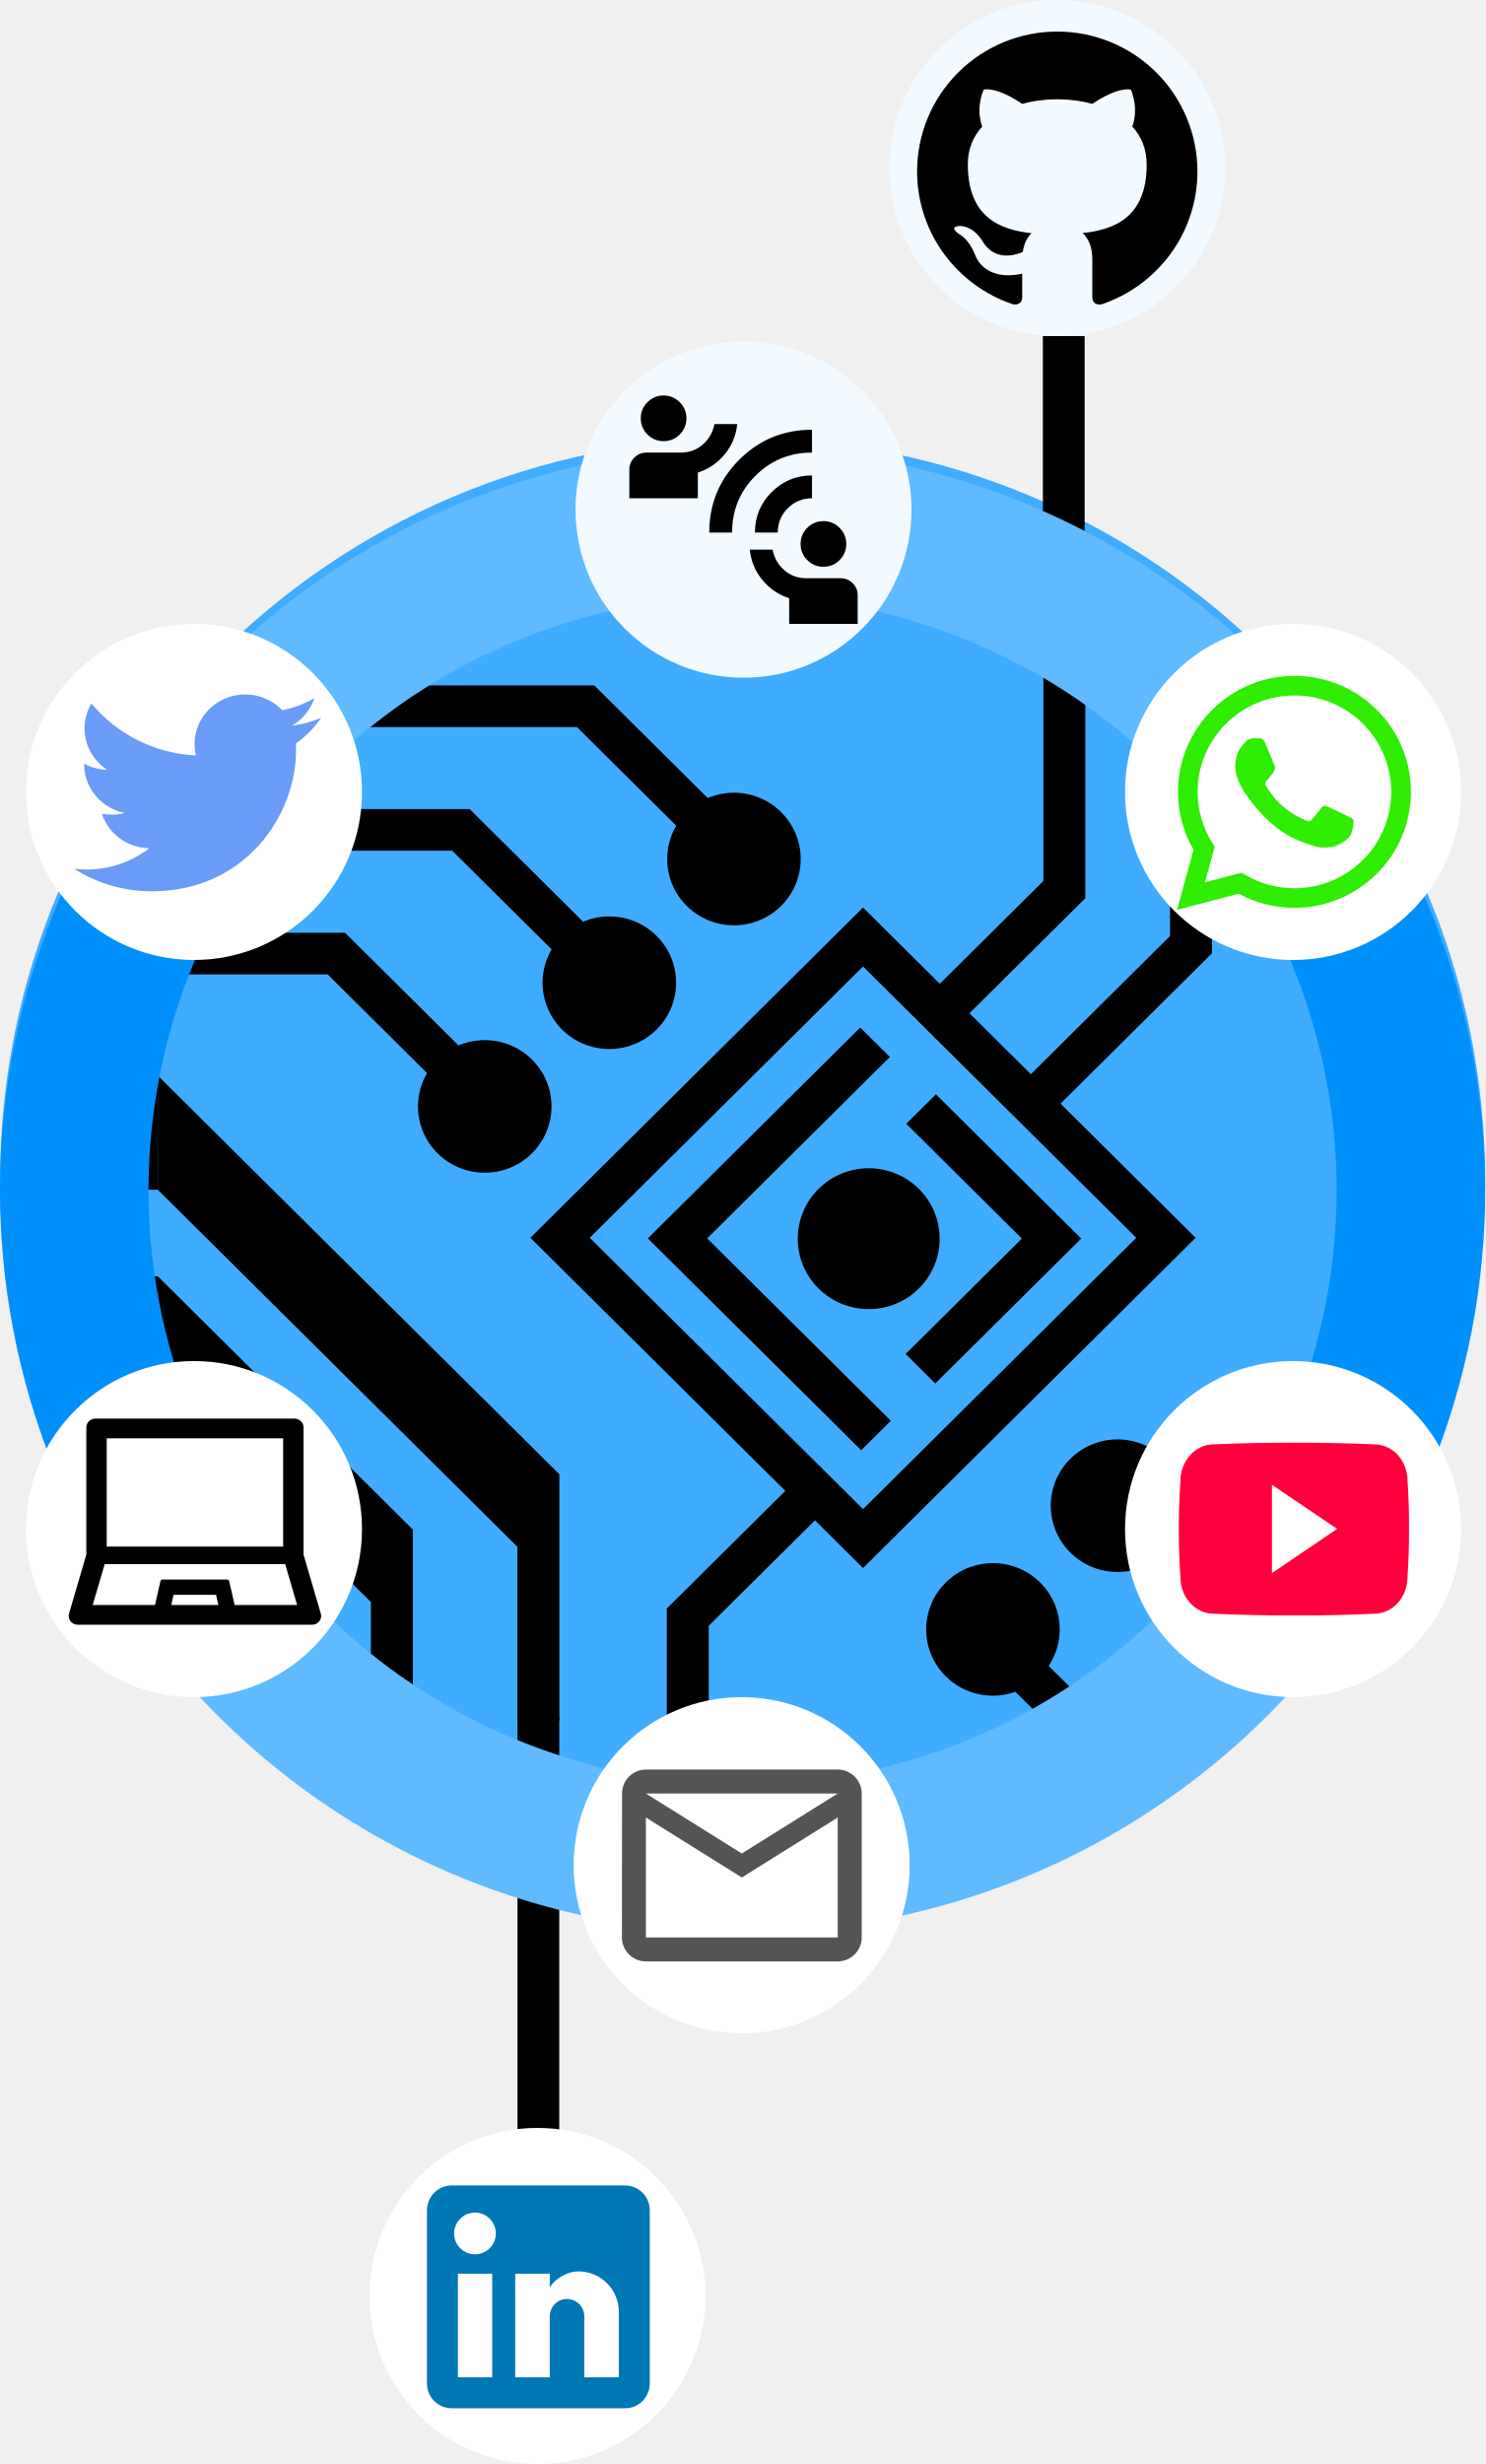
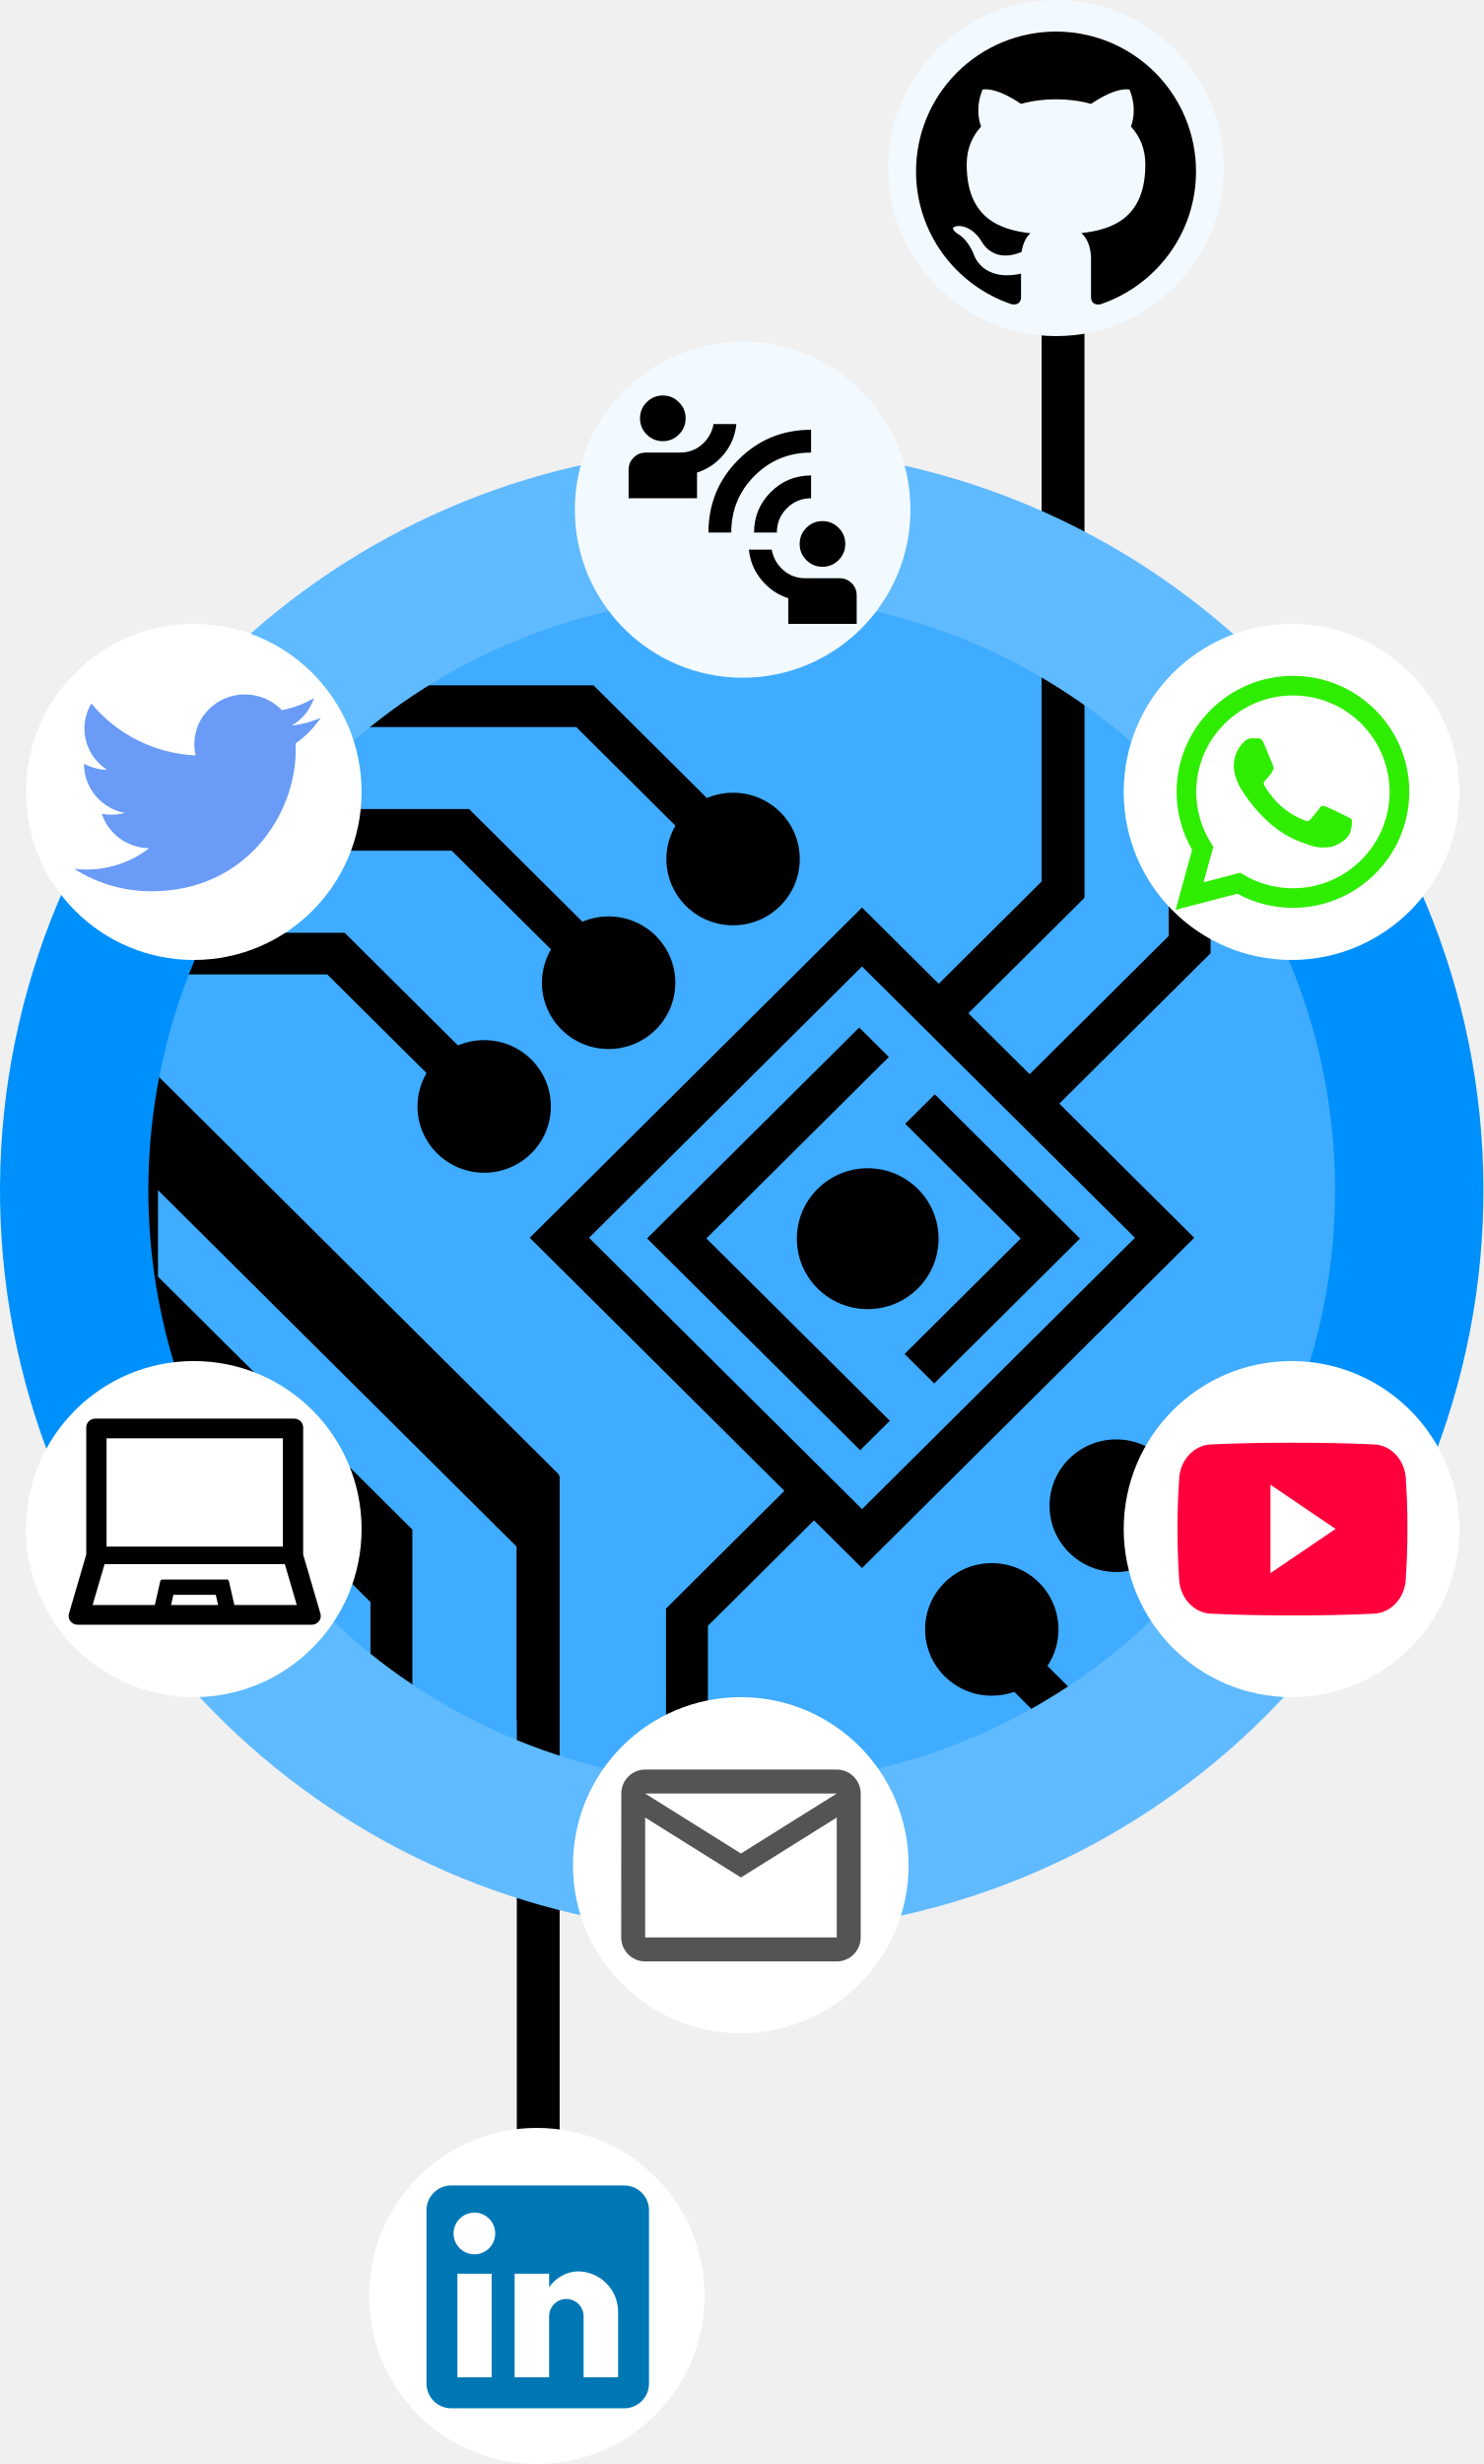
- <svg xmlns="http://www.w3.org/2000/svg" width="800" height="1327" viewBox="0 0 800 1327" fill="none">
-   <circle cx="400" cy="636" r="400" fill="#3FACFF" />
-   <path d="M562.026 356V474.445L506.243 529.821L464.876 488.755L456.884 496.692L285.697 666.621L423.006 802.921L359.167 866.29L359.17 926.701H381.774V875.586L438.99 818.79L464.876 844.486L644.049 666.622L571.271 594.379L652.857 513.386V356H630.253V504.092L555.286 578.51L522.225 545.69L584.629 483.741V356H562.026ZM84.996 369.098V391.537H310.722L364.253 444.676C361.051 450.123 359.368 456.318 359.376 462.625C359.376 482.344 375.478 498.331 395.34 498.331C415.202 498.331 431.305 482.344 431.305 462.626C431.305 442.909 415.202 426.927 395.34 426.927C390.329 426.927 385.557 427.947 381.221 429.787L320.087 369.1H84.996V369.098ZM84.996 435.715V458.158L243.61 458.161L297.141 511.3C293.938 516.747 292.254 522.942 292.26 529.248C292.26 548.965 308.363 564.95 328.225 564.95C348.087 564.95 364.191 548.965 364.191 529.248C364.191 509.532 348.088 493.546 328.226 493.546C323.214 493.546 318.443 494.566 314.108 496.406L252.973 435.719H84.999L84.996 435.715ZM185.862 502.337L84.997 502.339V524.782L176.501 524.778L230.032 577.924C226.83 583.371 225.146 589.565 225.154 595.871C225.154 615.588 241.256 631.574 261.118 631.574C280.981 631.574 297.081 615.588 297.081 595.87C297.081 576.153 280.981 560.166 261.118 560.166C256.104 560.166 251.332 561.187 246.996 563.028L185.862 502.337ZM464.876 520.492L612.081 666.623L464.876 812.746L317.669 666.623L464.876 520.495V520.492ZM463.359 553.379L348.959 666.942L463.889 781.034L479.874 765.167L380.93 666.943L479.346 569.245L463.359 553.379ZM84.999 579.266V640.754L278.697 833.034V926.701H301.305V793.985L84.999 579.266ZM504.148 589.349L488.166 605.216L550.438 667.034L487.815 729.198L503.804 745.066L582.409 667.034L504.151 589.347L504.148 589.349ZM467.944 629.166C446.835 629.166 429.729 646.154 429.729 667.104C429.729 688.051 446.837 705.036 467.941 705.036C489.049 705.036 506.157 688.051 506.157 667.104C506.157 646.15 489.049 629.165 467.942 629.165L467.944 629.166ZM84.996 687.361V748.849L199.773 862.779V926.7H222.379V823.733L84.999 687.361H84.996ZM601.966 775.203C582.104 775.203 566.001 791.187 566.001 810.904C566.001 830.621 582.104 846.609 601.966 846.609C606.797 846.609 611.403 845.656 615.611 843.941L659.907 887.908L659.907 856.175L632.809 829.277C636.171 823.731 637.943 817.378 637.934 810.905C637.934 791.189 621.829 775.204 601.966 775.204V775.203ZM84.996 796.44L84.996 857.931L122.85 895.504L122.848 926.702H145.453L145.461 856.462L84.996 796.44ZM534.86 841.824C514.998 841.824 498.894 857.809 498.894 877.527C498.894 897.244 514.995 913.226 534.859 913.226C539.109 913.226 543.184 912.491 546.968 911.149L562.638 926.699H594.609L564.876 897.186C568.764 891.356 570.833 884.517 570.824 877.526C570.824 857.807 554.721 841.822 534.859 841.822L534.86 841.824Z" fill="black" />
-   <path d="M290 1150V925" stroke="black" stroke-width="22.5" />
-   <path d="M573 291V181" stroke="black" stroke-width="22.5" />
-   <rect x="76" y="579.75" width="9" height="61" fill="black" />
-   <rect x="76" y="687.36" width="9" height="24" fill="black" />
-   <path d="M718.012 398.371C658.979 320.998 573.762 267.8 478.325 248.743L462.66 327.195C539.01 342.44 607.183 384.998 654.409 446.897L718.012 398.371Z" fill="#5FBAFF" />
-   <path d="M319.107 249.265C223.796 268.946 138.93 322.701 80.406 400.46L144.325 448.568C191.144 386.361 259.037 343.357 335.286 327.612L319.107 249.265Z" fill="#5FBAFF" />
-   <path d="M25.882 782.547C-11.659 683.325 -8.246 573.253 35.369 476.548L108.296 509.438C73.403 586.803 70.673 674.86 100.705 754.237L25.882 782.547Z" fill="#0090FC" />
-   <path d="M318.15 1032.54C222.921 1012.63 138.211 958.697 79.878 880.837L143.902 832.87C190.569 895.158 258.337 938.303 334.52 954.229L318.15 1032.54Z" fill="#5FBAFF" />
-   <path d="M695.624 910.456C630.266 982.161 541.074 1027.67 444.659 1038.5L435.727 958.999C512.859 950.333 584.213 913.929 636.499 856.565L695.624 910.456Z" fill="#5FBAFF" />
-   <path d="M765.043 477.465C808.415 574.28 811.551 684.36 773.761 783.488L699.009 754.99C729.241 675.688 726.732 587.624 692.034 510.172L765.043 477.465Z" fill="#0090FC" />
-   <circle cx="400.5" cy="274.5" r="90.5" fill="#F2F9FF" />
-   <path d="M382.05 286.8C382.05 271.425 387.431 258.356 398.194 247.594C408.956 236.831 422.025 231.45 437.4 231.45V243.75C425.408 243.75 415.235 247.926 406.884 256.278C398.528 264.633 394.35 274.808 394.35 286.8H382.05ZM406.65 286.8C406.65 278.293 409.649 271.04 415.647 265.041C421.642 259.047 428.893 256.05 437.4 256.05V268.35C432.275 268.35 427.919 270.144 424.331 273.731C420.744 277.319 418.95 281.675 418.95 286.8H406.65ZM357.45 237.6C354.068 237.6 351.171 236.395 348.76 233.984C346.353 231.577 345.15 228.683 345.15 225.3C345.15 221.918 346.353 219.021 348.76 216.61C351.171 214.203 354.068 213 357.45 213C360.833 213 363.727 214.203 366.134 216.61C368.545 219.021 369.75 221.918 369.75 225.3C369.75 228.683 368.545 231.577 366.134 233.984C363.727 236.395 360.833 237.6 357.45 237.6ZM339 268.35V252.975C339 250.413 339.898 248.235 341.694 246.444C343.485 244.648 345.663 243.75 348.225 243.75H366.675C371.288 243.75 375.26 242.288 378.594 239.365C381.923 236.446 383.997 232.783 384.817 228.375H397.117C396.502 234.525 394.248 239.958 390.353 244.673C386.458 249.388 381.64 252.668 375.9 254.513V268.35H339ZM443.55 305.25C440.168 305.25 437.271 304.047 434.86 301.64C432.453 299.229 431.25 296.333 431.25 292.95C431.25 289.568 432.453 286.671 434.86 284.26C437.271 281.853 440.168 280.65 443.55 280.65C446.933 280.65 449.829 281.853 452.24 284.26C454.647 286.671 455.85 289.568 455.85 292.95C455.85 296.333 454.647 299.229 452.24 301.64C449.829 304.047 446.933 305.25 443.55 305.25ZM425.1 336V322.163C419.36 320.318 414.542 317.037 410.647 312.322C406.752 307.607 404.498 302.175 403.883 296.025H416.183C417.003 300.433 419.077 304.098 422.406 307.021C425.74 309.94 429.713 311.4 434.325 311.4H452.775C455.338 311.4 457.515 312.298 459.306 314.094C461.102 315.885 462 318.063 462 320.625V336H425.1Z" fill="black" />
-   <circle cx="104.5" cy="426.5" r="90.5" fill="white" />
-   <path d="M173 386.56C168.011 388.719 162.732 390.142 157.331 390.783C163.007 387.472 167.276 382.211 169.337 375.987C163.97 379.114 158.108 381.307 152.003 382.474C149.432 379.79 146.339 377.654 142.914 376.198C139.489 374.741 135.802 373.993 132.078 374C116.999 374 104.796 385.98 104.796 400.748C104.785 402.802 105.022 404.851 105.5 406.849C94.687 406.344 84.099 403.596 74.414 398.781C64.728 393.966 56.158 387.19 49.252 378.886C46.829 382.955 45.548 387.598 45.542 392.329C45.542 401.604 50.399 409.802 57.733 414.606C53.388 414.503 49.132 413.357 45.325 411.265V411.597C45.325 424.571 54.746 435.364 67.215 437.821C64.87 438.443 62.454 438.759 60.028 438.759C58.306 438.762 56.588 438.596 54.899 438.262C58.365 448.89 68.454 456.619 80.404 456.84C70.694 464.295 58.771 468.325 46.511 468.295C44.335 468.292 42.161 468.163 40 467.909C52.472 475.843 66.97 480.04 81.767 480C132.019 480 159.473 439.228 159.473 403.868C159.473 402.708 159.442 401.549 159.387 400.417C164.715 396.641 169.325 391.948 173 386.56Z" fill="#699BF7" />
-   <circle cx="104.5" cy="823.501" r="90.5" fill="white" />
-   <path d="M172.708 868.669L163.492 837.214V768.725C163.492 766.112 161.314 764.001 158.618 764.001H51.382C48.686 764.001 46.508 766.112 46.508 768.725V837.214L37.292 868.669C36.15 871.754 38.496 875.001 41.877 875.001H168.123C171.504 875.001 173.85 871.754 172.708 868.669ZM57.475 774.629H152.525V832.933H57.475V774.629ZM92.251 864.374L93.484 858.912H116.379L117.612 864.374H92.251ZM126.371 864.374L123.462 851.576C123.34 851.03 122.837 850.646 122.273 850.646H87.605C87.026 850.646 86.538 851.03 86.417 851.576L83.507 864.374H49.95L56.394 842.38H153.606L160.05 864.374H126.371Z" fill="black" />
-   <circle cx="399.5" cy="1004.5" r="90.5" fill="white" />
-   <path d="M451.25 953.001H347.917C340.812 953.001 335.065 958.814 335.065 965.918L335 1043.42C335 1050.52 340.812 1056.33 347.917 1056.33H451.25C458.354 1056.33 464.167 1050.52 464.167 1043.42V965.918C464.167 958.814 458.354 953.001 451.25 953.001ZM451.25 1043.42H347.917V978.835L399.583 1011.13L451.25 978.835V1043.42ZM399.583 998.21L347.917 965.918H451.25L399.583 998.21Z" fill="black" fill-opacity="0.67" />
-   <circle cx="696.5" cy="823.501" r="90.5" fill="white" />
-   <path d="M758.203 797.536C758.203 786.638 750.186 777.871 740.279 777.871C726.86 777.243 713.175 777.001 699.189 777.001H694.829C680.878 777.001 667.168 777.243 653.749 777.873C643.867 777.873 635.849 786.688 635.849 797.587C635.244 806.206 634.987 814.827 635.001 823.449C634.977 832.071 635.252 840.7 635.825 849.338C635.825 860.236 643.842 869.076 653.725 869.076C667.822 869.73 682.282 870.02 696.985 869.996C711.712 870.045 726.132 869.738 740.245 869.076C750.152 869.076 758.169 860.236 758.169 849.338C758.751 840.692 759.017 832.071 758.993 823.425C759.048 814.803 758.785 806.174 758.203 797.536ZM685.141 847.207V799.618L720.262 823.401L685.141 847.207Z" fill="#FF003D" />
-   <circle cx="696.5" cy="426.5" r="90.5" fill="white" />
-   <path fill-rule="evenodd" clip-rule="evenodd" d="M741.643 382.309C735.818 376.482 728.899 371.864 721.282 368.722C713.666 365.58 705.503 363.975 697.264 364C662.687 364 634.54 392.007 634.526 426.438C634.511 437.401 637.401 448.173 642.902 457.656L634 490L667.258 481.318C676.464 486.305 686.769 488.915 697.239 488.911H697.264C731.838 488.911 759.983 460.902 760 426.474C760.021 418.263 758.409 410.13 755.257 402.548C752.106 394.966 747.478 388.086 741.643 382.309ZM697.264 478.373H697.242C687.908 478.376 678.744 475.878 670.703 471.139L668.799 470.014L649.064 475.167L654.332 456.017L653.091 454.048C647.872 445.785 645.107 436.21 645.118 426.438C645.118 397.826 668.521 374.547 697.284 374.547C711.082 374.522 724.325 379.979 734.1 389.718C743.875 399.456 749.381 412.679 749.408 426.477C749.397 455.091 726.005 478.373 697.264 478.373ZM725.865 439.507C724.298 438.725 716.583 434.951 715.155 434.431C713.726 433.91 712.671 433.649 711.628 435.213C710.584 436.776 707.578 440.275 706.664 441.33C705.75 442.384 704.836 442.5 703.269 441.718C701.702 440.936 696.648 439.291 690.661 433.975C686 429.838 682.856 424.73 681.942 423.169C681.028 421.608 681.843 420.762 682.628 419.986C683.334 419.285 684.195 418.163 684.979 417.252C685.764 416.341 686.026 415.688 686.546 414.648C687.066 413.607 686.807 412.696 686.416 411.917C686.026 411.138 682.89 403.457 681.585 400.332C680.311 397.289 679.02 397.702 678.058 397.654C677.144 397.609 676.089 397.598 675.051 397.598C674.258 397.619 673.477 397.803 672.758 398.139C672.039 398.475 671.397 398.955 670.872 399.55C669.435 401.114 665.385 404.894 665.385 412.566C665.385 420.239 671.01 427.664 671.786 428.704C672.562 429.745 682.839 445.503 698.564 452.262C701.484 453.512 704.467 454.609 707.502 455.547C711.256 456.734 714.674 456.568 717.374 456.166C720.386 455.718 726.655 452.391 727.957 448.746C729.259 445.101 729.262 441.979 728.871 441.33C728.48 440.68 727.434 440.286 725.865 439.507Z" fill="#2FED00" />
-   <circle cx="289.5" cy="1236.5" r="90.5" fill="white" />
-   <path d="M336.667 1177C340.203 1177 343.594 1178.4 346.095 1180.91C348.595 1183.41 350 1186.8 350 1190.33V1283.67C350 1287.2 348.595 1290.59 346.095 1293.09C343.594 1295.6 340.203 1297 336.667 1297H243.333C239.797 1297 236.406 1295.6 233.905 1293.09C231.405 1290.59 230 1287.2 230 1283.67V1190.33C230 1186.8 231.405 1183.41 233.905 1180.91C236.406 1178.4 239.797 1177 243.333 1177H336.667ZM333.333 1280.33V1245C333.333 1239.24 331.044 1233.71 326.968 1229.63C322.892 1225.56 317.364 1223.27 311.6 1223.27C305.933 1223.27 299.333 1226.73 296.133 1231.93V1224.53H277.533V1280.33H296.133V1247.47C296.133 1242.33 300.267 1238.13 305.4 1238.13C307.875 1238.13 310.249 1239.12 312 1240.87C313.75 1242.62 314.733 1244.99 314.733 1247.47V1280.33H333.333ZM255.867 1214.07C258.837 1214.07 261.686 1212.89 263.786 1210.79C265.887 1208.69 267.067 1205.84 267.067 1202.87C267.067 1196.67 262.067 1191.6 255.867 1191.6C252.879 1191.6 250.013 1192.79 247.9 1194.9C245.787 1197.01 244.6 1199.88 244.6 1202.87C244.6 1209.07 249.667 1214.07 255.867 1214.07ZM265.133 1280.33V1224.53H246.667V1280.33H265.133Z" fill="#0077B5" />
-   <circle cx="569.5" cy="90.5" r="90.5" fill="#F2F9FF" />
-   <path d="M569.5 17C559.585 17 549.767 18.948 540.607 22.734C531.447 26.519 523.124 32.068 516.113 39.062C501.954 53.188 494 72.347 494 92.325C494 125.618 515.669 153.865 545.642 163.883C549.417 164.486 550.625 162.151 550.625 160.117V147.387C529.712 151.907 525.257 137.294 525.257 137.294C521.784 128.556 516.877 126.221 516.877 126.221C510.006 121.551 517.405 121.701 517.405 121.701C524.955 122.229 528.957 129.46 528.957 129.46C535.525 140.909 546.624 137.52 550.927 135.712C551.607 130.816 553.57 127.501 555.684 125.618C538.923 123.735 521.331 117.257 521.331 88.558C521.331 80.198 524.2 73.494 529.108 68.145C528.353 66.262 525.71 58.429 529.863 48.26C529.863 48.26 536.205 46.226 550.625 55.943C556.59 54.286 563.083 53.457 569.5 53.457C575.918 53.457 582.411 54.286 588.375 55.943C602.796 46.226 609.138 48.26 609.138 48.26C613.29 58.429 610.648 66.262 609.893 68.145C614.8 73.494 617.669 80.198 617.669 88.558C617.669 117.333 600.002 123.66 583.166 125.543C585.884 127.878 588.375 132.473 588.375 139.478V160.117C588.375 162.151 589.583 164.561 593.434 163.883C623.407 153.79 645 125.618 645 92.325C645 82.433 643.047 72.638 639.253 63.499C635.459 54.36 629.897 46.057 622.887 39.062C615.876 32.068 607.553 26.519 598.393 22.734C589.233 18.948 579.415 17 569.5 17Z" fill="black" />
+ <svg xmlns="http://www.w3.org/2000/svg" width="554" height="920" viewBox="0 0 554 920" fill="none">
+   <ellipse cx="287.5" cy="444" rx="238.5" ry="239" fill="#3FACFF" />
+   <path d="M389.203 246.812V328.929L350.573 367.321L321.927 338.85L316.392 344.353L197.845 462.164L292.932 556.66L248.724 600.593L248.725 642.476H264.379L264.379 607.038L304.001 567.661L321.927 585.477L446.004 462.165L395.606 412.079L452.104 355.927V246.812L436.45 246.812V349.484L384.536 401.077L361.641 378.323L404.856 335.375V246.812H389.203ZM58.86 255.893V271.45H215.175L252.245 308.291C250.028 312.067 248.862 316.362 248.868 320.734C248.868 334.406 260.019 345.489 273.773 345.489C287.528 345.489 298.679 334.406 298.679 320.735C298.679 307.066 287.528 295.985 273.773 295.985C270.303 295.985 266.998 296.693 263.996 297.968L221.66 255.894L58.86 255.894V255.893ZM58.86 302.078V317.638L168.7 317.64L205.77 354.481C203.552 358.257 202.386 362.552 202.39 366.924C202.39 380.594 213.541 391.676 227.296 391.676C241.051 391.676 252.202 380.594 252.202 366.924C252.202 353.255 241.051 342.172 227.297 342.172C223.826 342.172 220.522 342.879 217.52 344.155L175.184 302.081H58.861L58.86 302.078ZM128.71 348.267L58.861 348.268V363.827L122.227 363.825L159.297 400.671C157.08 404.447 155.914 408.741 155.919 413.113C155.919 426.783 167.07 437.866 180.825 437.866C194.579 437.866 205.728 426.783 205.728 413.113C205.728 399.443 194.579 388.359 180.825 388.359C177.352 388.359 174.048 389.067 171.045 390.343L128.71 348.267ZM321.927 360.854L423.866 462.165L321.927 563.471L219.986 462.165L321.927 360.855V360.854ZM320.876 383.654L241.654 462.386L321.243 541.485L332.313 530.485L263.794 462.387L331.947 394.654L320.876 383.654ZM58.861 401.601L58.861 444.23L192.998 577.537L192.998 642.476H208.654L208.654 550.464L58.861 401.601ZM349.122 408.591L338.055 419.592L381.178 462.45L337.812 505.548L348.885 516.549L403.318 462.45L349.125 408.59L349.122 408.591ZM324.051 436.197C309.434 436.197 297.587 447.974 297.587 462.498C297.587 477.021 309.435 488.797 324.049 488.797C338.667 488.797 350.514 477.021 350.514 462.498C350.514 447.972 338.667 436.196 324.05 436.196L324.051 436.197ZM58.86 476.543V519.172L138.343 598.159V642.475H153.997V571.089L58.861 476.543H58.86ZM416.861 537.443C403.107 537.443 391.956 548.525 391.956 562.194C391.956 575.864 403.107 586.948 416.861 586.948C420.207 586.948 423.397 586.287 426.31 585.099L456.986 615.58V593.58L438.22 574.932C440.549 571.087 441.776 566.683 441.77 562.195C441.77 548.526 430.617 537.443 416.861 537.443V537.443ZM58.86 552.166V594.798L85.074 620.847L85.072 642.476H100.727L100.732 593.779L58.86 552.166ZM370.391 583.631C356.636 583.631 345.484 594.713 345.484 608.383C345.484 622.053 356.634 633.133 370.39 633.133C373.333 633.133 376.155 632.624 378.775 631.693L389.627 642.474H411.767L391.177 622.013C393.869 617.971 395.302 613.23 395.296 608.383C395.296 594.711 384.145 583.629 370.39 583.629L370.391 583.631Z" fill="black" />
+   <rect x="193" y="551" width="16" height="250" fill="black" />
+   <rect x="389" y="57" width="16" height="278" fill="black" />
+   <rect x="51" y="402" width="8.095" height="42.5" fill="black" />
+   <rect x="54" y="444" width="5" height="41" fill="black" />
+   <path d="M497.223 276.188C456.343 222.545 397.331 185.664 331.24 172.452L320.392 226.842C373.264 237.411 420.474 266.917 453.178 309.831L497.223 276.188Z" fill="#5FBAFF" />
+   <path d="M220.982 172.814C154.979 186.459 96.209 223.726 55.681 277.636L99.945 310.989C132.367 267.861 179.383 238.047 232.185 227.131L220.982 172.814Z" fill="#5FBAFF" />
+   <path d="M17.923 542.534C-8.074 473.744 -5.71 397.433 24.493 330.387L74.995 353.19C50.832 406.826 48.941 467.876 69.739 522.908L17.923 542.534Z" fill="#0090FC" />
+   <path d="M220.319 715.85C154.373 702.048 95.711 664.658 55.316 610.678L99.652 577.423C131.969 620.607 178.898 650.519 231.655 661.56L220.319 715.85Z" fill="#5FBAFF" />
+   <path d="M481.719 631.213C436.459 680.925 374.694 712.474 307.927 719.984L301.741 664.868C355.155 658.86 404.567 633.62 440.775 593.851L481.719 631.213Z" fill="#5FBAFF" />
+   <path d="M529.792 331.023C559.827 398.145 561.999 474.462 535.829 543.187L484.064 523.429C504.999 468.45 503.262 407.396 479.234 353.699L529.792 331.023Z" fill="#0090FC" />
+   <ellipse cx="277.346" cy="190.309" rx="62.671" ry="62.743" fill="#F2F9FF" />
+   <path d="M264.569 198.836C264.569 188.177 268.296 179.117 275.749 171.655C283.202 164.193 292.252 160.463 302.899 160.463V168.99C294.595 168.99 287.55 171.885 281.767 177.675C275.98 183.468 273.087 190.522 273.087 198.836H264.569ZM281.605 198.836C281.605 192.938 283.682 187.91 287.836 183.751C291.987 179.596 297.008 177.518 302.899 177.518V186.045C299.35 186.045 296.334 187.289 293.849 189.776C291.365 192.263 290.123 195.283 290.123 198.836H281.605ZM247.534 164.726C245.192 164.726 243.186 163.891 241.516 162.219C239.85 160.551 239.016 158.544 239.016 156.199C239.016 153.854 239.85 151.846 241.516 150.174C243.186 148.506 245.192 147.671 247.534 147.671C249.876 147.671 251.881 148.506 253.547 150.174C255.217 151.846 256.052 153.854 256.052 156.199C256.052 158.544 255.217 160.551 253.547 162.219C251.881 163.891 249.876 164.726 247.534 164.726ZM234.757 186.045V175.386C234.757 173.609 235.379 172.1 236.623 170.858C237.863 169.613 239.371 168.99 241.146 168.99H253.922C257.116 168.99 259.868 167.977 262.176 165.95C264.481 163.926 265.918 161.386 266.486 158.331H275.004C274.578 162.595 273.016 166.361 270.319 169.63C267.622 172.899 264.286 175.173 260.311 176.452V186.045H234.757ZM307.158 211.628C304.816 211.628 302.81 210.793 301.14 209.125C299.474 207.453 298.64 205.445 298.64 203.1C298.64 200.755 299.474 198.747 301.14 197.075C302.81 195.407 304.816 194.573 307.158 194.573C309.501 194.573 311.507 195.407 313.176 197.075C314.843 198.747 315.676 200.755 315.676 203.1C315.676 205.445 314.843 207.453 313.176 209.125C311.507 210.793 309.501 211.628 307.158 211.628ZM294.382 232.946V223.353C290.407 222.074 287.071 219.8 284.373 216.531C281.676 213.262 280.114 209.496 279.688 205.232H288.206C288.774 208.288 290.211 210.829 292.516 212.856C294.824 214.88 297.576 215.891 300.77 215.891H313.547C315.321 215.891 316.829 216.514 318.069 217.759C319.313 219.001 319.935 220.51 319.935 222.287V232.946H294.382Z" fill="black" />
+   <ellipse cx="72.366" cy="295.689" rx="62.671" ry="62.743" fill="white" />
+   <path d="M119.802 267.999C116.348 269.497 112.692 270.483 108.952 270.927C112.883 268.632 115.839 264.984 117.266 260.67C113.549 262.837 109.49 264.358 105.262 265.167C103.481 263.306 101.34 261.825 98.968 260.815C96.596 259.805 94.043 259.287 91.464 259.292C81.022 259.292 72.571 267.597 72.571 277.836C72.564 279.26 72.727 280.68 73.058 282.065C65.571 281.715 58.239 279.81 51.531 276.472C44.824 273.134 38.889 268.436 34.107 262.679C32.429 265.5 31.542 268.719 31.538 271.999C31.538 278.429 34.901 284.113 39.98 287.443C36.971 287.372 34.023 286.578 31.388 285.128V285.357C31.388 294.352 37.912 301.835 46.546 303.538C44.923 303.97 43.249 304.188 41.569 304.189C40.377 304.191 39.187 304.075 38.017 303.844C40.418 311.212 47.404 316.571 55.68 316.724C48.955 321.893 40.699 324.687 32.209 324.666C30.702 324.664 29.197 324.574 27.7 324.398C36.337 329.899 46.377 332.808 56.624 332.78C91.423 332.78 110.435 304.514 110.435 279.999C110.435 279.195 110.414 278.391 110.375 277.606C114.065 274.988 117.258 271.735 119.802 267.999Z" fill="#699BF7" />
+   <ellipse cx="72.366" cy="570.928" rx="62.671" ry="62.743" fill="white" />
+   <path d="M119.6 602.242L113.218 580.435V532.951C113.218 531.14 111.71 529.677 109.843 529.677H35.582C33.715 529.677 32.207 531.14 32.207 532.951V580.435L25.825 602.242C25.034 604.381 26.658 606.632 29 606.632H116.425C118.767 606.632 120.391 604.381 119.6 602.242ZM39.802 537.045H105.623V577.467H39.802V537.045ZM63.884 599.264L64.738 595.478H80.592L81.447 599.264H63.884ZM87.512 599.264L85.497 590.392C85.413 590.013 85.065 589.747 84.674 589.747H60.666C60.266 589.747 59.928 590.013 59.844 590.392L57.829 599.264H34.591L39.053 584.016H106.372L110.834 599.264H87.512Z" fill="black" />
+   <ellipse cx="276.654" cy="696.414" rx="62.671" ry="62.743" fill="white" />
+   <path d="M312.491 660.709H240.933C236.013 660.709 232.033 664.739 232.033 669.664L231.988 723.394C231.988 728.32 236.013 732.35 240.933 732.35H312.491C317.411 732.35 321.436 728.32 321.436 723.394V669.664C321.436 664.739 317.411 660.709 312.491 660.709ZM312.491 723.394H240.933V678.619L276.712 701.007L312.491 678.619V723.394ZM276.712 692.052L240.933 669.664H312.491L276.712 692.052Z" fill="black" fill-opacity="0.67" />
+   <ellipse cx="482.327" cy="570.928" rx="62.671" ry="62.743" fill="white" />
+   <path d="M525.056 552.926C525.056 545.37 519.504 539.292 512.644 539.292C503.351 538.857 493.874 538.69 484.189 538.69H481.17C471.508 538.69 462.014 538.857 452.722 539.294C445.878 539.294 440.326 545.406 440.326 552.961C439.907 558.937 439.729 564.914 439.739 570.892C439.722 576.869 439.912 582.852 440.309 588.84C440.309 596.396 445.861 602.524 452.705 602.524C462.467 602.978 472.481 603.179 482.662 603.162C492.861 603.196 502.847 602.983 512.62 602.524C519.481 602.524 525.033 596.396 525.033 588.84C525.435 582.846 525.62 576.869 525.603 570.875C525.641 564.897 525.459 558.915 525.056 552.926ZM474.46 587.363V554.37L498.782 570.858L474.46 587.363Z" fill="#FF003D" />
+   <ellipse cx="482.327" cy="295.689" rx="62.671" ry="62.743" fill="white" />
+   <path fill-rule="evenodd" clip-rule="evenodd" d="M513.588 265.053C509.554 261.013 504.763 257.811 499.488 255.633C494.214 253.454 488.561 252.341 482.856 252.359C458.911 252.359 439.419 271.776 439.41 295.646C439.399 303.247 441.4 310.715 445.21 317.29L439.045 339.714L462.076 333.694C468.452 337.152 475.588 338.961 482.838 338.959H482.856C506.798 338.959 526.289 319.54 526.3 295.672C526.315 289.979 525.198 284.34 523.016 279.084C520.834 273.827 517.629 269.058 513.588 265.053ZM482.856 331.653H482.84C476.377 331.655 470.031 329.923 464.462 326.638L463.144 325.858L449.477 329.43L453.125 316.153L452.266 314.788C448.652 309.06 446.737 302.422 446.744 295.646C446.744 275.81 462.951 259.671 482.87 259.671C492.425 259.654 501.595 263.437 508.365 270.189C515.134 276.94 518.947 286.107 518.965 295.674C518.958 315.512 502.759 331.653 482.856 331.653ZM502.662 304.707C501.577 304.165 496.234 301.549 495.245 301.188C494.256 300.827 493.525 300.646 492.803 301.73C492.08 302.814 489.998 305.24 489.365 305.971C488.732 306.702 488.099 306.782 487.014 306.24C485.929 305.698 482.429 304.557 478.283 300.872C475.056 298.004 472.878 294.463 472.245 293.38C471.612 292.298 472.177 291.711 472.72 291.173C473.209 290.688 473.805 289.91 474.349 289.278C474.892 288.646 475.073 288.194 475.433 287.472C475.794 286.751 475.615 286.119 475.344 285.579C475.073 285.039 472.901 279.714 471.998 277.547C471.115 275.438 470.221 275.724 469.555 275.691C468.922 275.66 468.192 275.652 467.473 275.652C466.924 275.666 466.383 275.794 465.885 276.027C465.387 276.26 464.943 276.593 464.579 277.005C463.584 278.089 460.779 280.71 460.779 286.029C460.779 291.349 464.675 296.496 465.212 297.218C465.75 297.939 472.866 308.864 483.756 313.55C485.778 314.417 487.844 315.177 489.945 315.828C492.545 316.65 494.912 316.535 496.782 316.256C498.868 315.946 503.209 313.64 504.111 311.113C505.012 308.586 505.014 306.421 504.744 305.971C504.473 305.52 503.748 305.247 502.662 304.707Z" fill="#2FED00" />
+   <ellipse cx="200.479" cy="857.257" rx="62.671" ry="62.743" fill="white" />
+   <path d="M233.142 816.006C235.591 816.006 237.939 816.98 239.671 818.713C241.402 820.447 242.375 822.798 242.375 825.25V889.957C242.375 892.409 241.402 894.76 239.671 896.494C237.939 898.227 235.591 899.201 233.142 899.201H168.508C166.06 899.201 163.711 898.227 161.98 896.494C160.248 894.76 159.275 892.409 159.275 889.957V825.25C159.275 822.798 160.248 820.447 161.98 818.713C163.711 816.98 166.06 816.006 168.508 816.006H233.142ZM230.833 887.646V863.15C230.833 859.154 229.248 855.321 226.425 852.496C223.603 849.67 219.775 848.082 215.783 848.082C211.859 848.082 207.288 850.486 205.072 854.091V848.961H192.192V887.646H205.072V864.86C205.072 861.301 207.935 858.389 211.49 858.389C213.204 858.389 214.848 859.071 216.06 860.285C217.272 861.498 217.953 863.144 217.953 864.86V887.646H230.833ZM177.188 841.704C179.245 841.704 181.218 840.886 182.672 839.43C184.127 837.974 184.944 835.999 184.944 833.939C184.944 829.641 181.481 826.128 177.188 826.128C175.119 826.128 173.134 826.951 171.671 828.416C170.208 829.881 169.386 831.868 169.386 833.939C169.386 838.238 172.894 841.704 177.188 841.704ZM183.605 887.646V848.961H170.817V887.646H183.605Z" fill="#0077B5" />
+   <ellipse cx="394.379" cy="62.743" rx="62.671" ry="62.743" fill="#F2F9FF" />
+   <path d="M394.379 11.786C387.513 11.786 380.714 13.137 374.371 15.761C368.027 18.386 362.264 22.232 357.409 27.081C347.604 36.875 342.095 50.158 342.095 64.008C342.095 87.09 357.101 106.674 377.857 113.619C380.471 114.037 381.308 112.418 381.308 111.008V102.183C366.825 105.316 363.741 95.185 363.741 95.185C361.336 89.127 357.937 87.508 357.937 87.508C353.179 84.27 358.303 84.375 358.303 84.375C363.532 84.74 366.303 89.754 366.303 89.754C370.851 97.691 378.537 95.341 381.517 94.088C381.988 90.694 383.347 88.396 384.811 87.09C373.204 85.785 361.022 81.294 361.022 61.397C361.022 55.6 363.009 50.953 366.407 47.245C365.884 45.939 364.054 40.508 366.93 33.458C366.93 33.458 371.322 32.048 381.308 38.785C385.438 37.636 389.935 37.062 394.379 37.062C398.823 37.062 403.319 37.636 407.45 38.785C417.436 32.048 421.828 33.458 421.828 33.458C424.704 40.508 422.874 45.939 422.351 47.245C425.749 50.953 427.736 55.6 427.736 61.397C427.736 81.346 415.502 85.733 403.842 87.038C405.725 88.657 407.45 91.843 407.45 96.699V111.008C407.45 112.418 408.286 114.089 410.953 113.619C431.71 106.621 446.663 87.09 446.663 64.008C446.663 57.15 445.31 50.359 442.683 44.024C440.055 37.688 436.204 31.931 431.349 27.081C426.494 22.232 420.73 18.386 414.387 15.761C408.044 13.137 401.245 11.786 394.379 11.786Z" fill="black" />
</svg>
